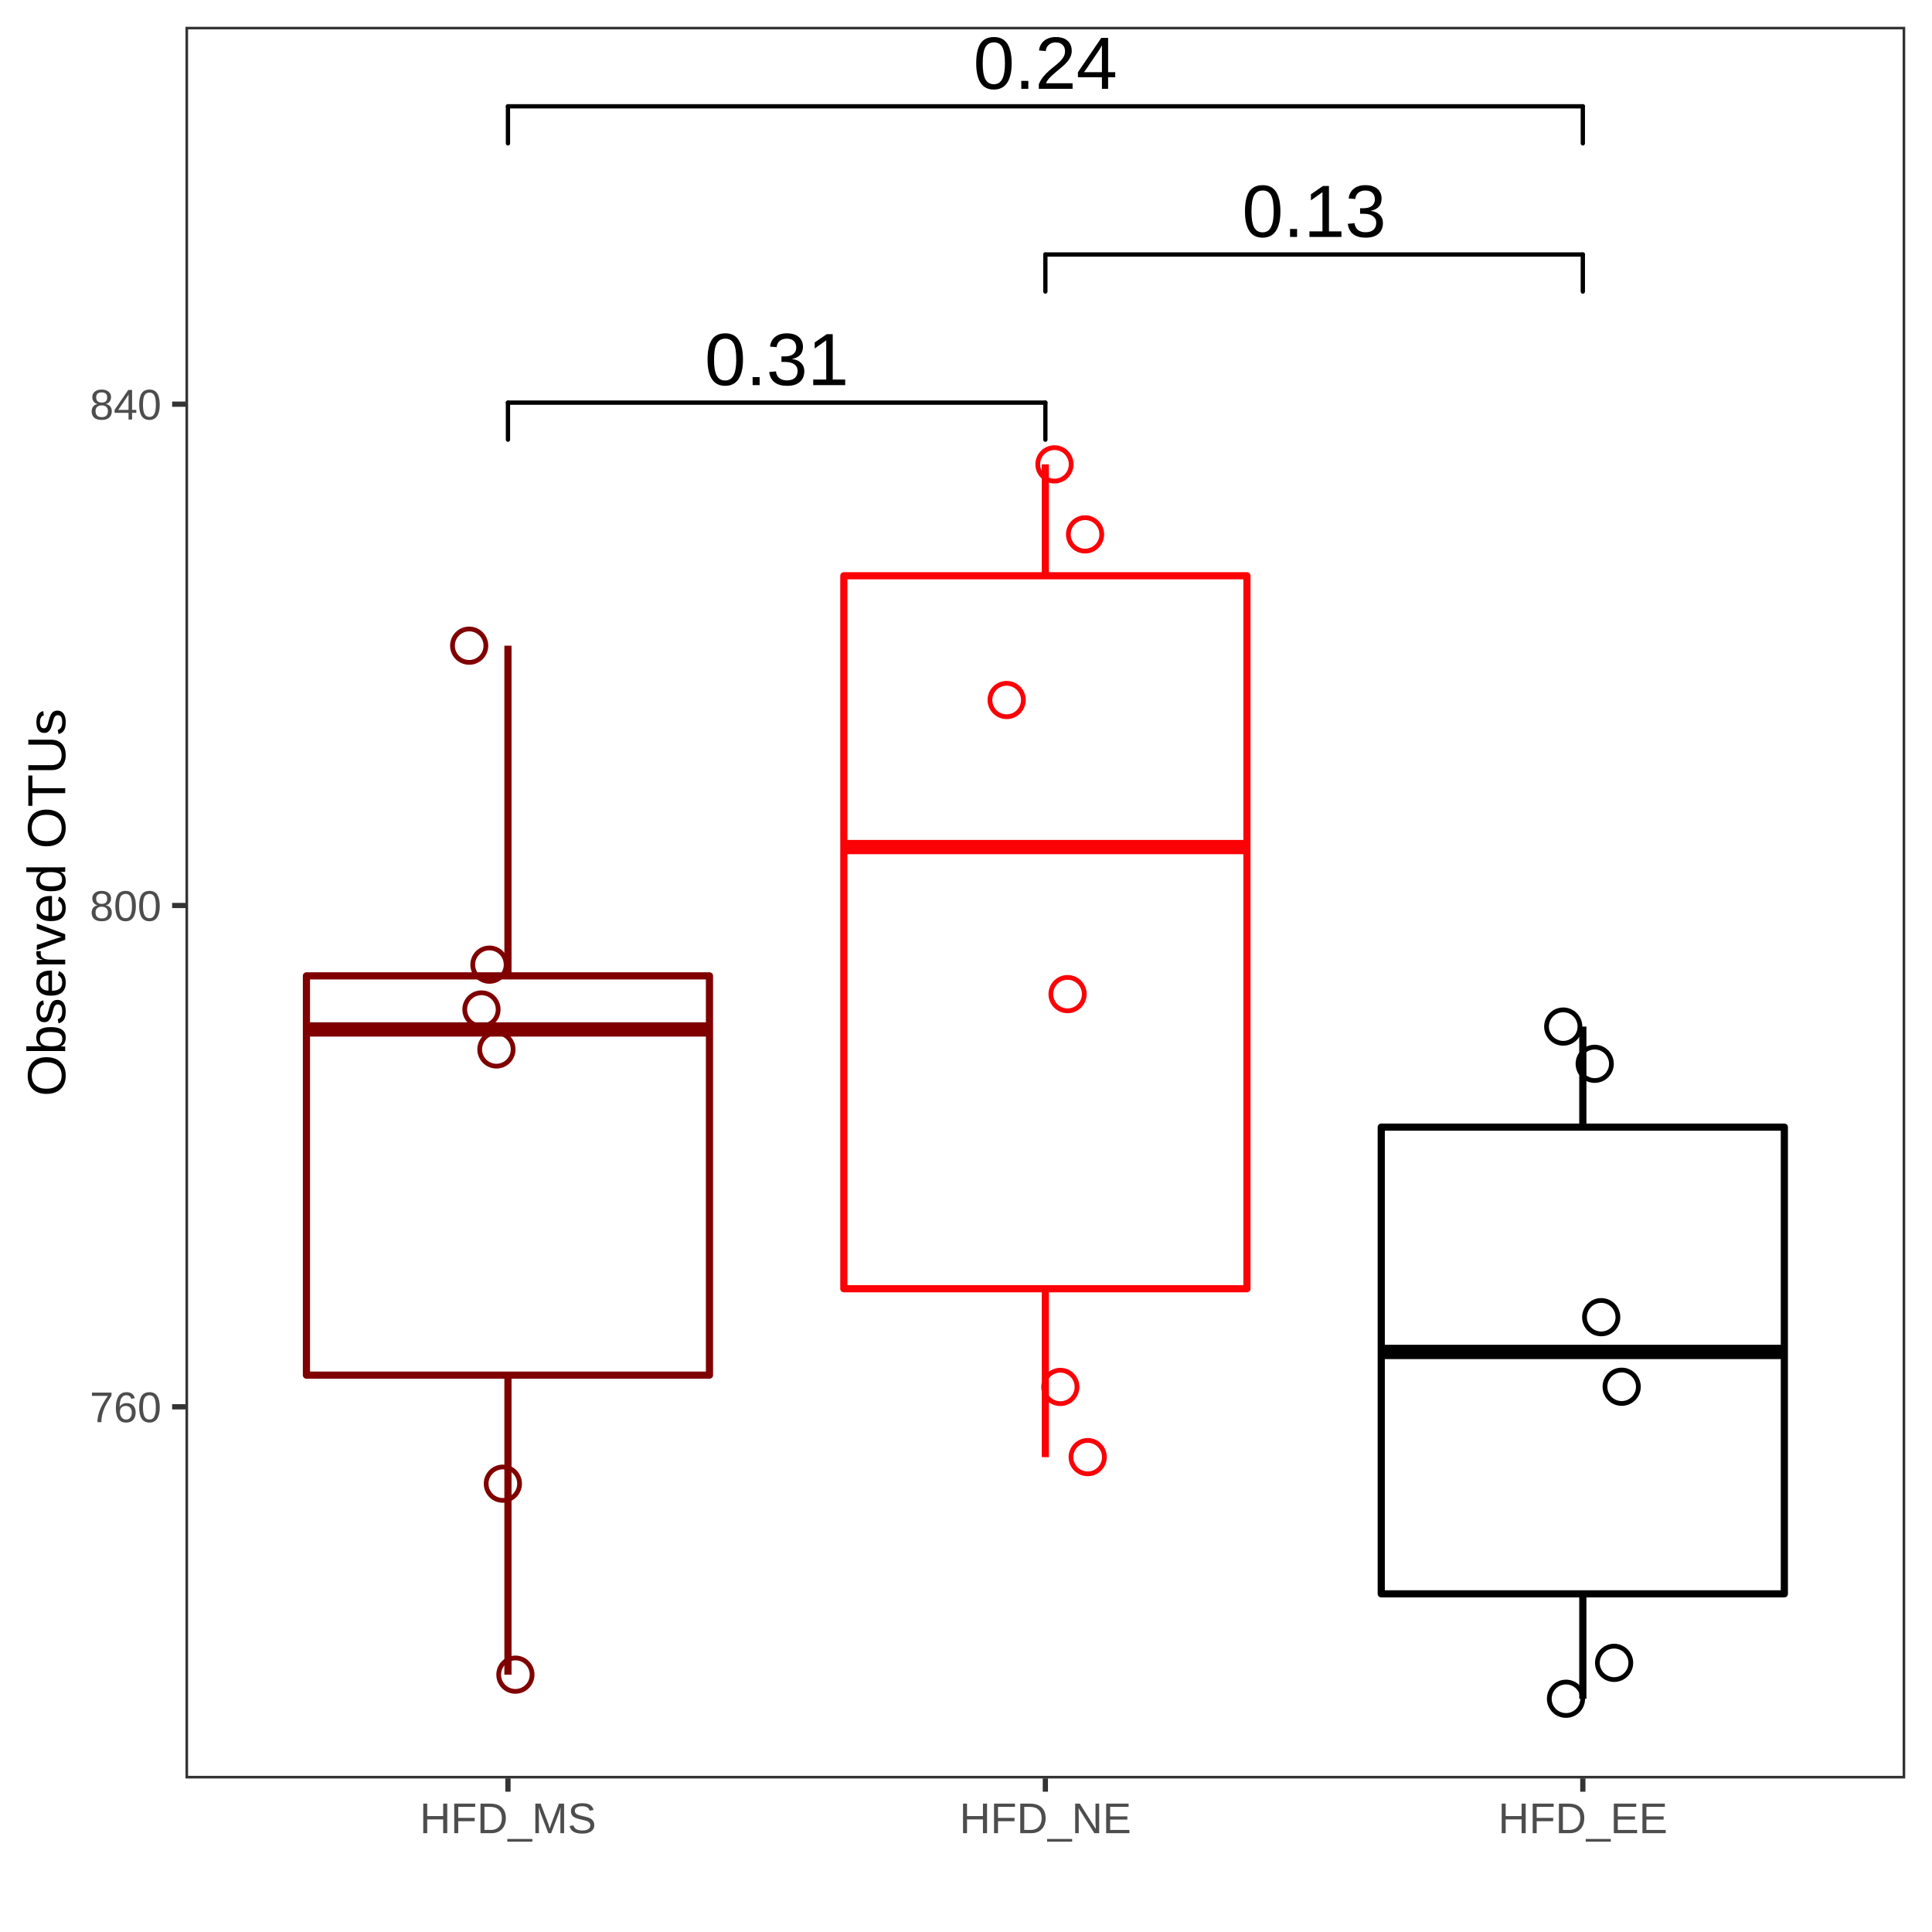
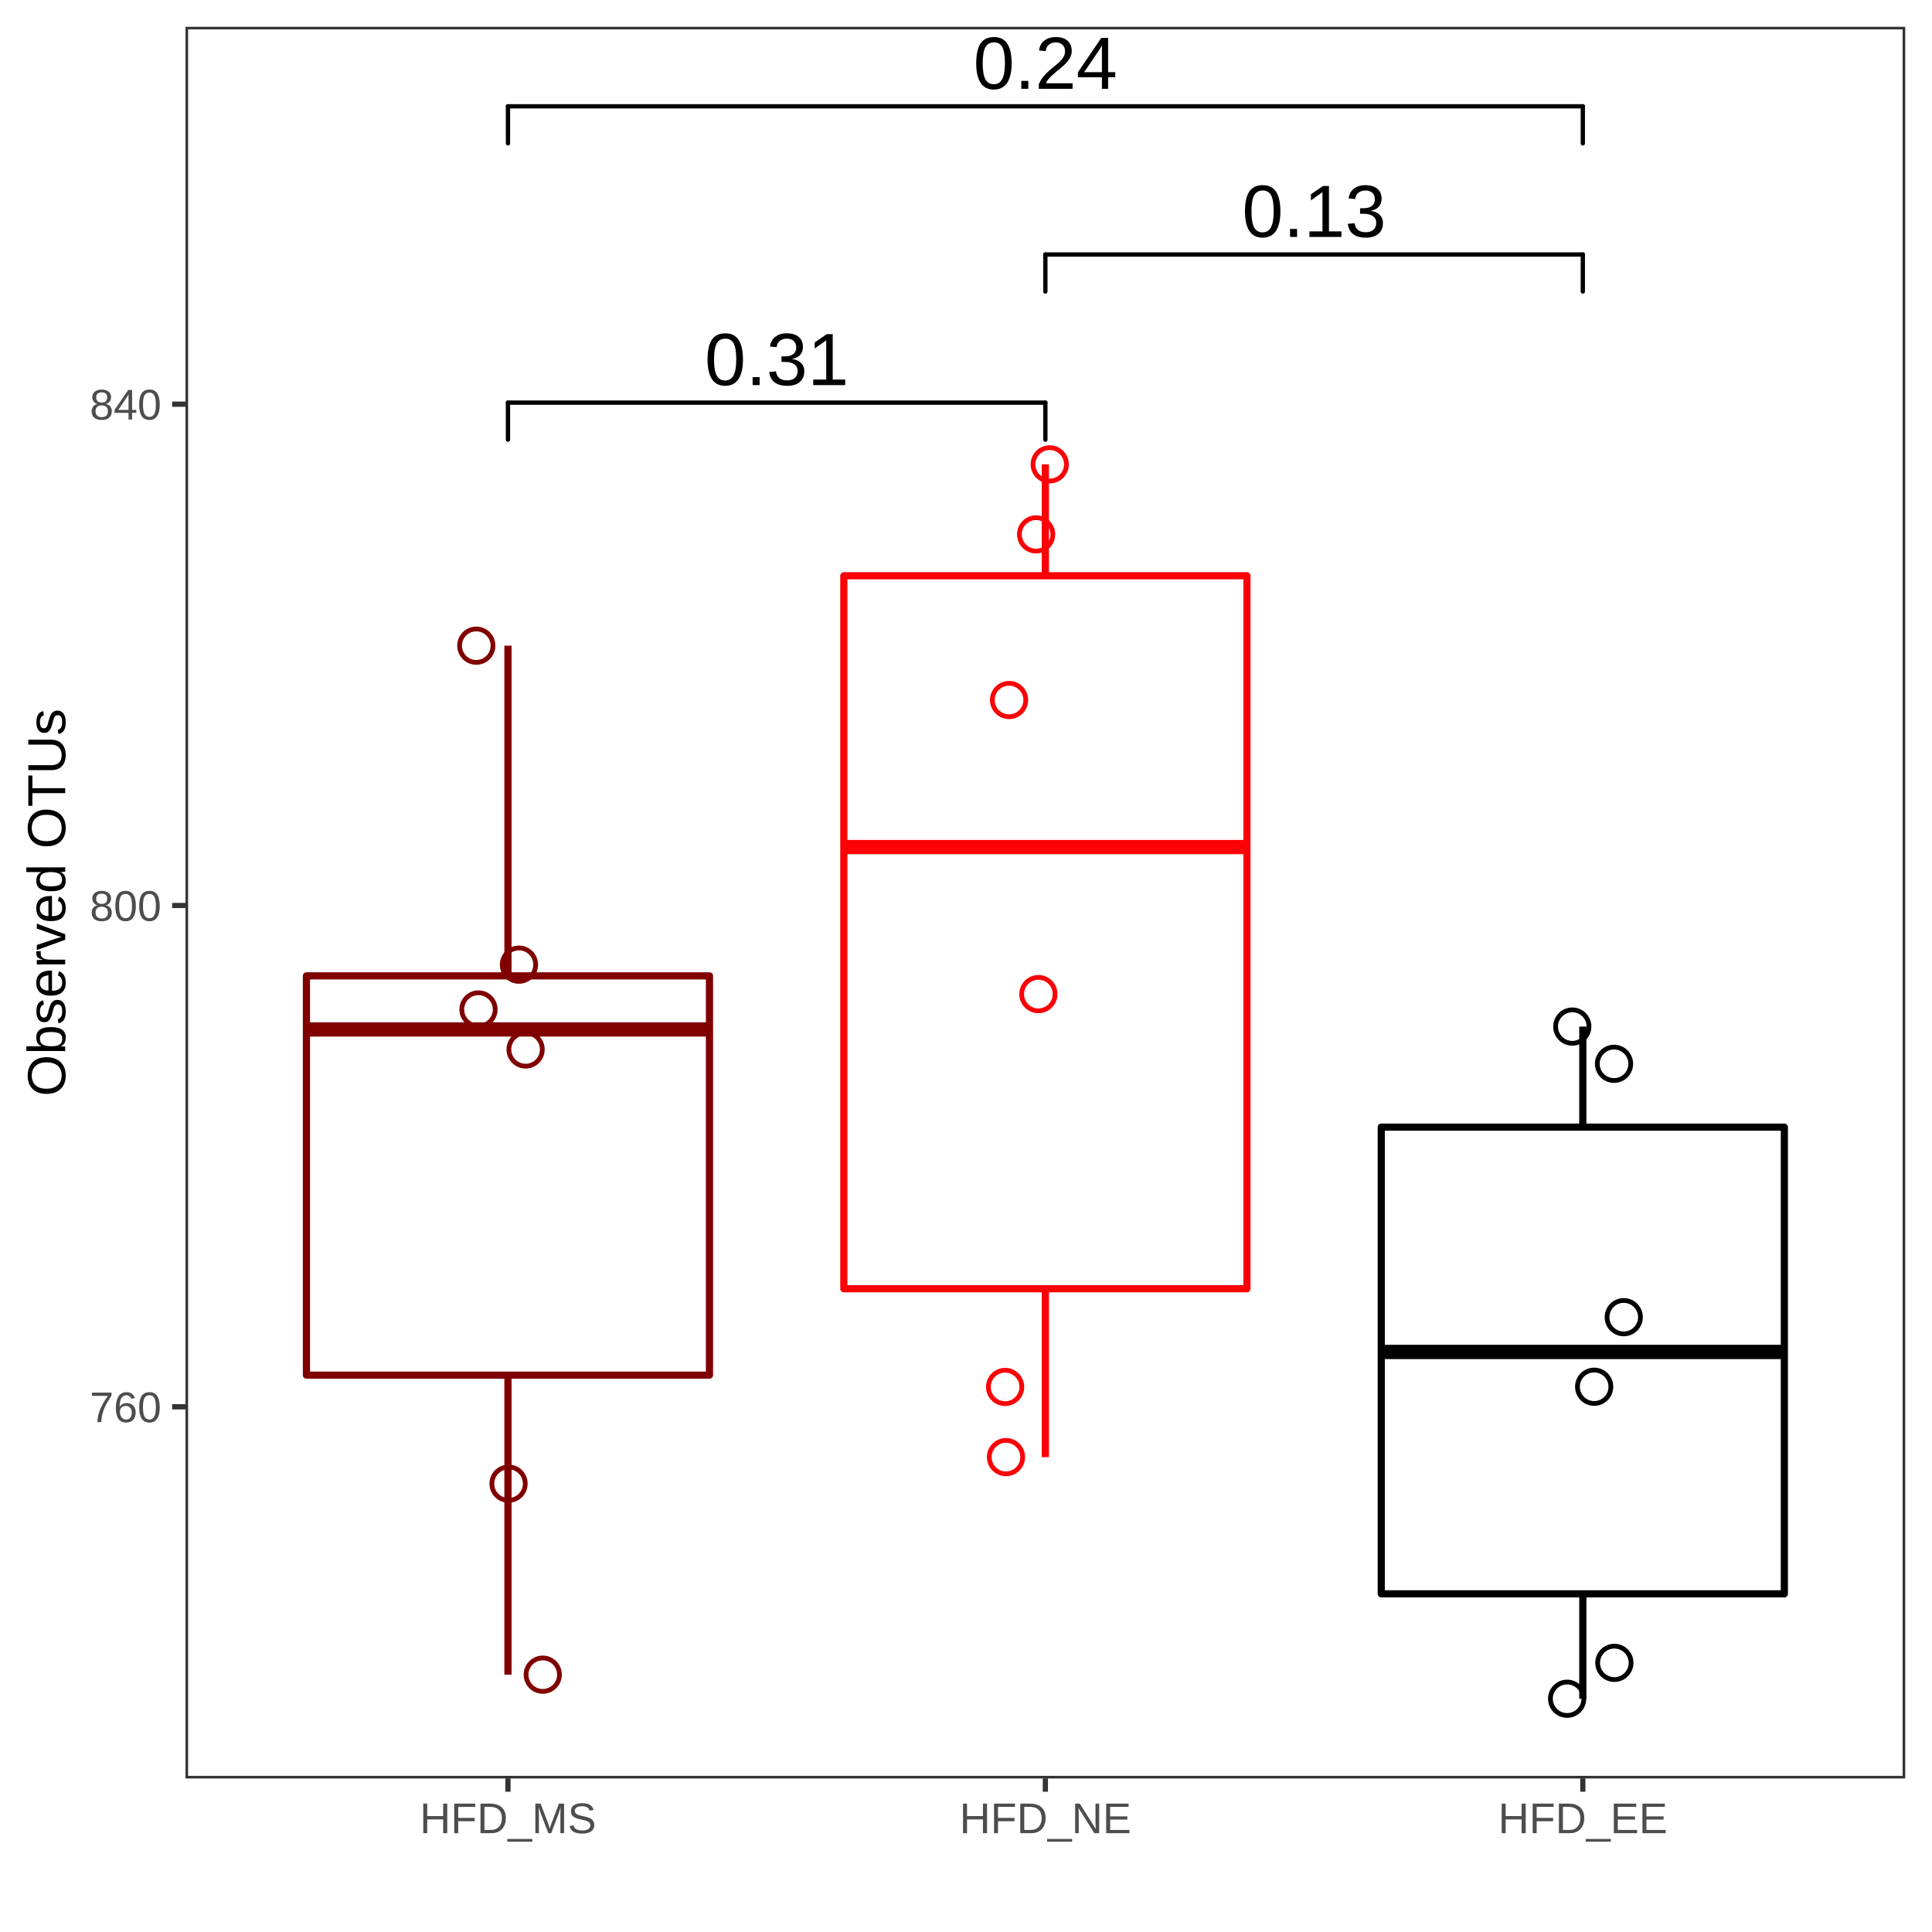
<svg xmlns="http://www.w3.org/2000/svg" class="svglite" width="288.00pt" height="288.00pt" viewBox="0 0 288.00 288.00">
  <defs>
    <style type="text/css">
    .svglite line, .svglite polyline, .svglite polygon, .svglite path, .svglite rect, .svglite circle {
      fill: none;
      stroke: #000000;
      stroke-linecap: round;
      stroke-linejoin: round;
      stroke-miterlimit: 10.00;
    }
    .svglite text {
      white-space: pre;
    }
  </style>
  </defs>
  <rect width="100%" height="100%" style="stroke: none; fill: #FFFFFF;" />
  <defs>
    <clipPath id="cpMC4wMHwyODguMDB8MC4wMHwyODguMDA=">
      <rect x="0.00" y="0.00" width="288.00" height="288.00" />
    </clipPath>
  </defs>
  <g clip-path="url(#cpMC4wMHwyODguMDB8MC4wMHwyODguMDA=)">
    <rect x="0.00" y="0.00" width="288.00" height="288.00" style="stroke-width: 0.78; stroke: #FFFFFF; fill: #FFFFFF;" />
  </g>
  <defs>
    <clipPath id="cpMjcuNjV8Mjg0LjAxfDMuOTl8MjY1LjEw">
      <rect x="27.65" y="3.99" width="256.36" height="261.12" />
    </clipPath>
  </defs>
  <g clip-path="url(#cpMjcuNjV8Mjg0LjAxfDMuOTl8MjY1LjEw)">
    <rect x="27.65" y="3.99" width="256.36" height="261.12" style="stroke-width: 0.78; stroke: none; fill: #FFFFFF;" />
    <line x1="75.72" y1="145.47" x2="75.72" y2="96.25" style="stroke-width: 1.07; stroke: #800000; stroke-linecap: butt;" />
    <line x1="75.72" y1="204.99" x2="75.72" y2="249.64" style="stroke-width: 1.07; stroke: #800000; stroke-linecap: butt;" />
    <polygon points="45.68,145.47 45.68,204.99 105.76,204.99 105.76,145.47 45.68,145.47 " style="stroke-width: 1.07; stroke: #800000; fill: #FFFFFF;" />
    <line x1="45.68" y1="153.46" x2="105.76" y2="153.46" style="stroke-width: 2.13; stroke: #800000; stroke-linecap: butt;" />
    <line x1="155.83" y1="85.83" x2="155.83" y2="69.22" style="stroke-width: 1.07; stroke: #FB0207; stroke-linecap: butt;" />
    <line x1="155.83" y1="192.11" x2="155.83" y2="217.21" style="stroke-width: 1.07; stroke: #FB0207; stroke-linecap: butt;" />
    <polygon points="125.79,85.83 125.79,192.11 185.88,192.11 185.88,85.83 125.79,85.83 " style="stroke-width: 1.07; stroke: #FB0207; fill: #FFFFFF;" />
    <line x1="125.79" y1="126.27" x2="185.88" y2="126.27" style="stroke-width: 2.13; stroke: #FB0207; stroke-linecap: butt;" />
    <line x1="235.95" y1="168.02" x2="235.95" y2="153.03" style="stroke-width: 1.07; stroke-linecap: butt;" />
    <line x1="235.95" y1="237.59" x2="235.95" y2="253.23" style="stroke-width: 1.07; stroke-linecap: butt;" />
    <polygon points="205.90,168.02 205.90,237.59 265.99,237.59 265.99,168.02 205.90,168.02 " style="stroke-width: 1.07; fill: #FFFFFF;" />
    <line x1="205.90" y1="201.53" x2="265.99" y2="201.53" style="stroke-width: 2.13; stroke-linecap: butt;" />
-     <circle cx="238.69" cy="196.35" r="2.49" style="stroke-width: 0.71;" />
-     <circle cx="71.77" cy="150.48" r="2.49" style="stroke-width: 0.71; stroke: #800000;" />
-     <circle cx="233.03" cy="153.03" r="2.49" style="stroke-width: 0.71;" />
-     <circle cx="150.06" cy="104.35" r="2.49" style="stroke-width: 0.71; stroke: #FB0207;" />
-     <circle cx="69.94" cy="96.25" r="2.49" style="stroke-width: 0.71; stroke: #800000;" />
-     <circle cx="233.44" cy="253.23" r="2.49" style="stroke-width: 0.71;" />
-     <circle cx="76.83" cy="249.64" r="2.49" style="stroke-width: 0.71; stroke: #800000;" />
-     <circle cx="240.61" cy="247.88" r="2.49" style="stroke-width: 0.71;" />
-     <circle cx="241.74" cy="206.72" r="2.49" style="stroke-width: 0.71;" />
-     <circle cx="74.00" cy="156.44" r="2.49" style="stroke-width: 0.71; stroke: #800000;" />
-     <circle cx="161.75" cy="79.66" r="2.49" style="stroke-width: 0.71; stroke: #FB0207;" />
-     <circle cx="162.14" cy="217.21" r="2.49" style="stroke-width: 0.71; stroke: #FB0207;" />
-     <circle cx="158.06" cy="206.75" r="2.49" style="stroke-width: 0.71; stroke: #FB0207;" />
-     <circle cx="157.19" cy="69.22" r="2.49" style="stroke-width: 0.71; stroke: #FB0207;" />
-     <circle cx="159.14" cy="148.19" r="2.49" style="stroke-width: 0.71; stroke: #FB0207;" />
-     <circle cx="74.96" cy="221.17" r="2.49" style="stroke-width: 0.71; stroke: #800000;" />
-     <circle cx="237.72" cy="158.58" r="2.49" style="stroke-width: 0.71;" />
-     <circle cx="72.96" cy="143.80" r="2.49" style="stroke-width: 0.71; stroke: #800000;" />
+     <circle cx="242.05" cy="196.35" r="2.49" style="stroke-width: 0.71;" />
+     <circle cx="71.33" cy="150.48" r="2.49" style="stroke-width: 0.71; stroke: #800000;" />
+     <circle cx="234.38" cy="153.03" r="2.49" style="stroke-width: 0.71;" />
+     <circle cx="150.42" cy="104.35" r="2.49" style="stroke-width: 0.71; stroke: #FB0207;" />
+     <circle cx="71.00" cy="96.25" r="2.49" style="stroke-width: 0.71; stroke: #800000;" />
+     <circle cx="233.61" cy="253.23" r="2.49" style="stroke-width: 0.71;" />
+     <circle cx="80.91" cy="249.64" r="2.49" style="stroke-width: 0.71; stroke: #800000;" />
+     <circle cx="240.65" cy="247.88" r="2.49" style="stroke-width: 0.71;" />
+     <circle cx="237.64" cy="206.72" r="2.49" style="stroke-width: 0.71;" />
+     <circle cx="78.35" cy="156.44" r="2.49" style="stroke-width: 0.71; stroke: #800000;" />
+     <circle cx="154.45" cy="79.66" r="2.49" style="stroke-width: 0.71; stroke: #FB0207;" />
+     <circle cx="149.96" cy="217.21" r="2.49" style="stroke-width: 0.71; stroke: #FB0207;" />
+     <circle cx="149.83" cy="206.75" r="2.49" style="stroke-width: 0.71; stroke: #FB0207;" />
+     <circle cx="156.48" cy="69.22" r="2.49" style="stroke-width: 0.71; stroke: #FB0207;" />
+     <circle cx="154.79" cy="148.19" r="2.49" style="stroke-width: 0.71; stroke: #FB0207;" />
+     <circle cx="75.81" cy="221.17" r="2.49" style="stroke-width: 0.71; stroke: #800000;" />
+     <circle cx="240.60" cy="158.58" r="2.49" style="stroke-width: 0.71;" />
+     <circle cx="77.36" cy="143.80" r="2.49" style="stroke-width: 0.71; stroke: #800000;" />
    <text x="195.89" y="35.32" text-anchor="middle" style="font-size: 11.04px; font-family: &quot;Arial&quot;;" textLength="21.47px" lengthAdjust="spacingAndGlyphs">0.13</text>
    <line x1="235.95" y1="43.46" x2="235.95" y2="37.94" style="stroke-width: 0.64;" />
    <line x1="235.95" y1="37.94" x2="155.83" y2="37.94" style="stroke-width: 0.64;" />
    <line x1="155.83" y1="37.94" x2="155.83" y2="43.46" style="stroke-width: 0.64;" />
    <text x="155.83" y="13.24" text-anchor="middle" style="font-size: 11.04px; font-family: &quot;Arial&quot;;" textLength="21.47px" lengthAdjust="spacingAndGlyphs">0.24</text>
    <line x1="235.95" y1="21.37" x2="235.95" y2="15.85" style="stroke-width: 0.64;" />
    <line x1="235.95" y1="15.85" x2="75.72" y2="15.85" style="stroke-width: 0.64;" />
    <line x1="75.72" y1="15.85" x2="75.72" y2="21.37" style="stroke-width: 0.64;" />
    <text x="115.78" y="57.41" text-anchor="middle" style="font-size: 11.04px; font-family: &quot;Arial&quot;;" textLength="21.47px" lengthAdjust="spacingAndGlyphs">0.31</text>
    <line x1="75.72" y1="65.54" x2="75.72" y2="60.02" style="stroke-width: 0.64;" />
    <line x1="75.72" y1="60.02" x2="155.83" y2="60.02" style="stroke-width: 0.64;" />
    <line x1="155.83" y1="60.02" x2="155.83" y2="65.54" style="stroke-width: 0.64;" />
    <rect x="27.65" y="3.99" width="256.36" height="261.12" style="stroke-width: 0.78; stroke: #333333;" />
  </g>
  <g clip-path="url(#cpMC4wMHwyODguMDB8MC4wMHwyODguMDA=)">
    <text x="24.06" y="212.00" text-anchor="end" style="font-size: 6.40px;fill: #4D4D4D; font-family: &quot;Arial&quot;;" textLength="10.67px" lengthAdjust="spacingAndGlyphs">760</text>
    <text x="24.06" y="137.27" text-anchor="end" style="font-size: 6.40px;fill: #4D4D4D; font-family: &quot;Arial&quot;;" textLength="10.67px" lengthAdjust="spacingAndGlyphs">800</text>
    <text x="24.06" y="62.54" text-anchor="end" style="font-size: 6.40px;fill: #4D4D4D; font-family: &quot;Arial&quot;;" textLength="10.67px" lengthAdjust="spacingAndGlyphs">840</text>
    <polyline points="25.66,209.71 27.65,209.71 " style="stroke-width: 0.78; stroke: #333333; stroke-linecap: butt;" />
    <polyline points="25.66,134.98 27.65,134.98 " style="stroke-width: 0.78; stroke: #333333; stroke-linecap: butt;" />
    <polyline points="25.66,60.25 27.65,60.25 " style="stroke-width: 0.78; stroke: #333333; stroke-linecap: butt;" />
    <polyline points="75.72,267.09 75.72,265.10 " style="stroke-width: 0.78; stroke: #333333; stroke-linecap: butt;" />
    <polyline points="155.83,267.09 155.83,265.10 " style="stroke-width: 0.78; stroke: #333333; stroke-linecap: butt;" />
    <polyline points="235.95,267.09 235.95,265.10 " style="stroke-width: 0.78; stroke: #333333; stroke-linecap: butt;" />
    <text x="75.72" y="273.27" text-anchor="middle" style="font-size: 6.40px;fill: #4D4D4D; font-family: &quot;Arial&quot;;" textLength="26.28px" lengthAdjust="spacingAndGlyphs">HFD_MS</text>
    <text x="155.83" y="273.27" text-anchor="middle" style="font-size: 6.40px;fill: #4D4D4D; font-family: &quot;Arial&quot;;" textLength="25.57px" lengthAdjust="spacingAndGlyphs">HFD_NE</text>
    <text x="235.95" y="273.27" text-anchor="middle" style="font-size: 6.40px;fill: #4D4D4D; font-family: &quot;Arial&quot;;" textLength="25.21px" lengthAdjust="spacingAndGlyphs">HFD_EE</text>
    <text transform="translate(9.72,134.54) rotate(-90)" text-anchor="middle" style="font-size: 8.00px; font-family: &quot;Arial&quot;;" textLength="57.80px" lengthAdjust="spacingAndGlyphs">Observed OTUs</text>
  </g>
</svg>
